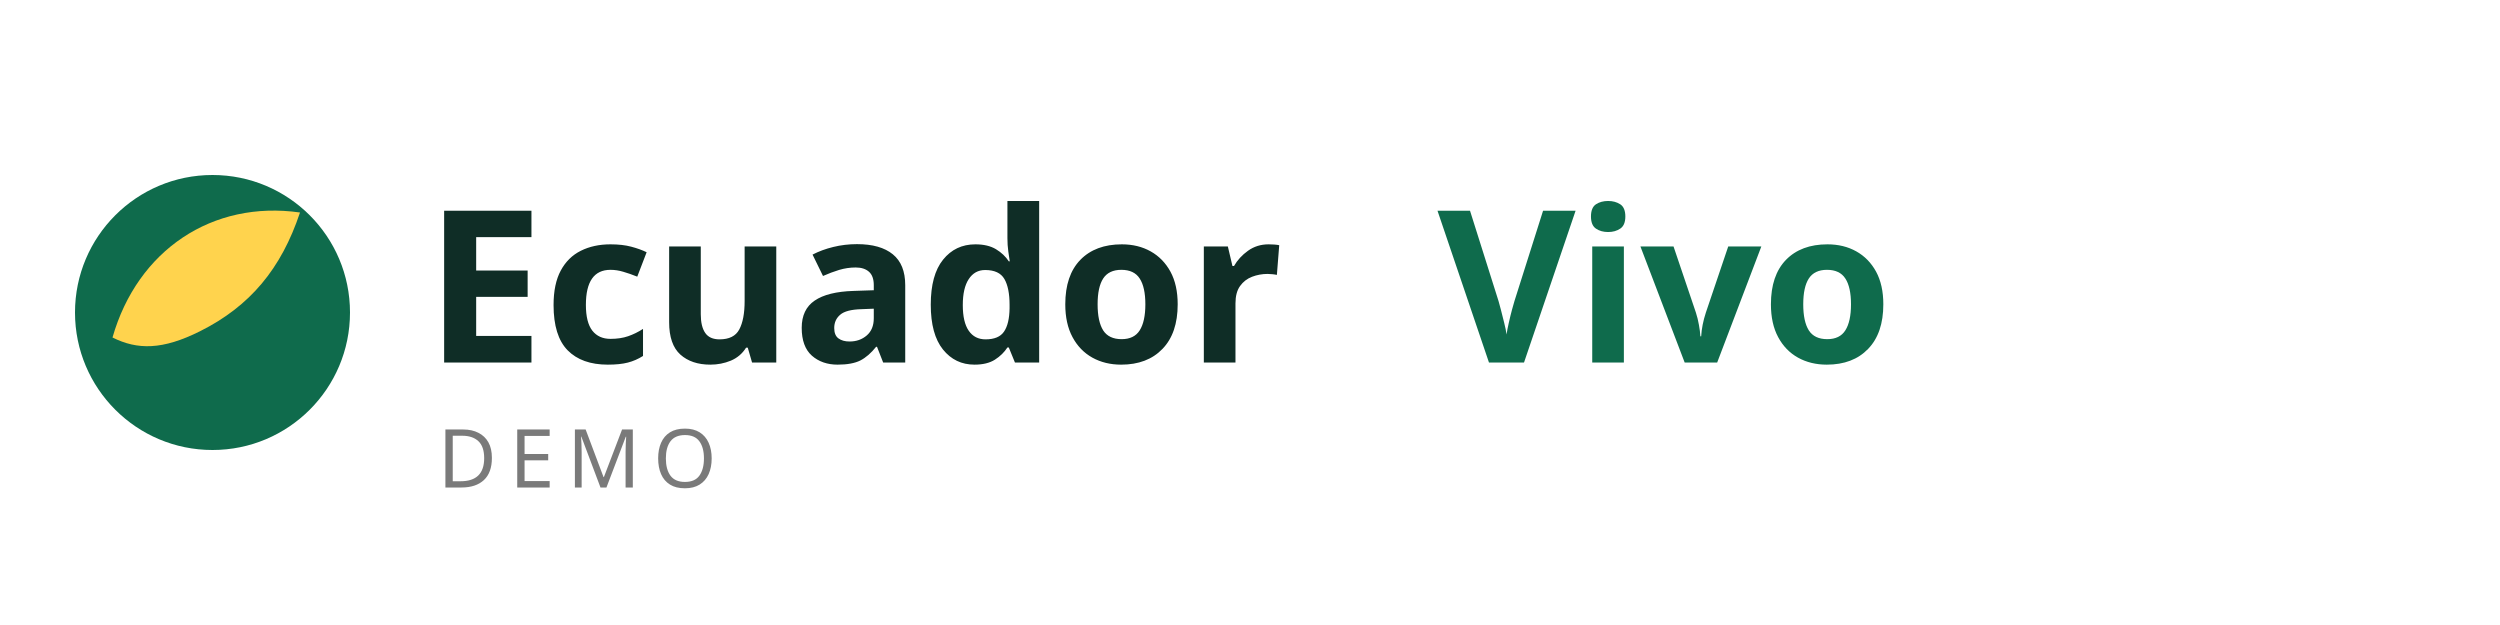
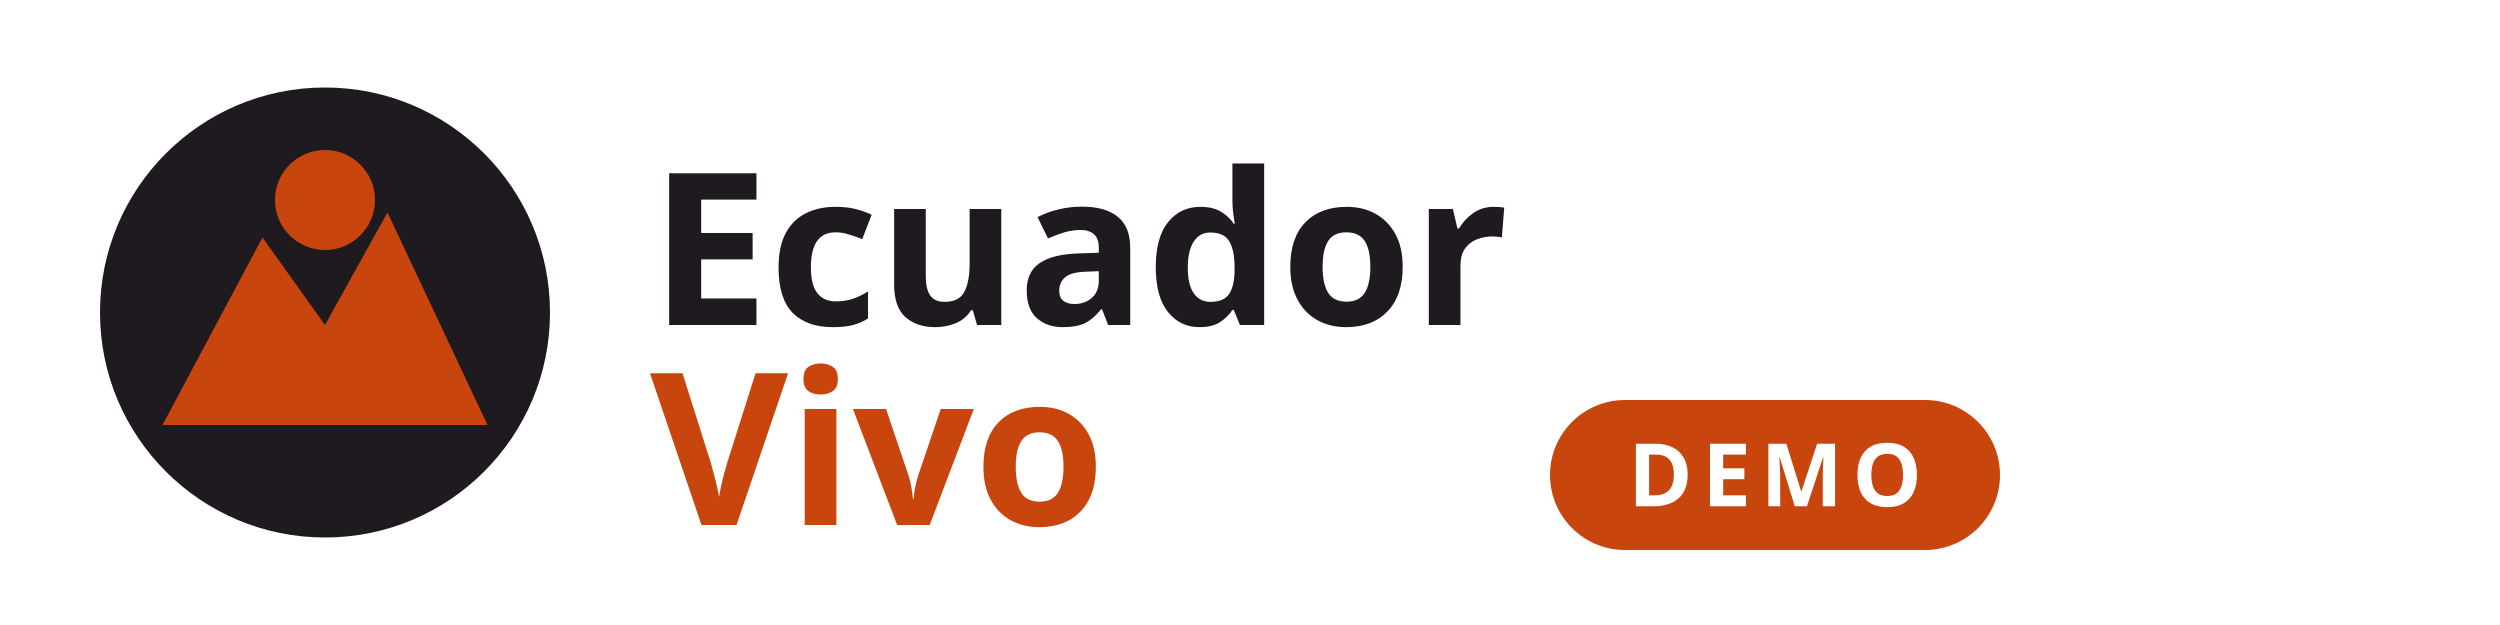
<svg xmlns="http://www.w3.org/2000/svg" viewBox="0 0 400 100" role="img" aria-label="Ecuador Vivo, marca de demostración">
  <rect width="400" height="100" fill="#ffffff" />
-   <circle cx="34" cy="50" r="22" fill="#0f6b4c" />
-   <path d="M18 54c4-14 16-22 30-20-3 9-8 15-16 19-6 3-10 3-14 1z" fill="#ffd34d" />
-   <text x="68" y="58" font-family="system-ui, sans-serif" font-size="34" font-weight="700" fill="#0f2d26">Ecuador</text>
-   <text x="230" y="58" font-family="system-ui, sans-serif" font-size="34" font-weight="700" fill="#0f6b4c">Vivo</text>
-   <text x="70" y="78" font-family="system-ui, sans-serif" font-size="13" letter-spacing="2" fill="#7a7a7a">DEMO</text>
+   <g transform="translate(16,14)">
+     <circle cx="36" cy="36" r="36" fill="#1F1A1F" />
+     <path d="M10 54 L26 24 L36 38 L46 20 L62 54 Z" fill="#C8450D" />
+     <circle cx="36" cy="18" r="8" fill="#C8450D" />
+   </g>
+   <text x="104" y="52" font-family="system-ui, sans-serif" font-size="34" font-weight="800" fill="#1F1A1F">Ecuador</text>
+   <text x="104" y="84" font-family="system-ui, sans-serif" font-size="34" font-weight="800" fill="#C8450D">Vivo</text>
+   <rect x="248" y="64" width="72" height="24" rx="12" fill="#C8450D" />
+   <text x="284" y="81" font-family="system-ui, sans-serif" font-size="14" font-weight="700" letter-spacing="1.5" fill="#ffffff" text-anchor="middle">DEMO</text>
</svg>
